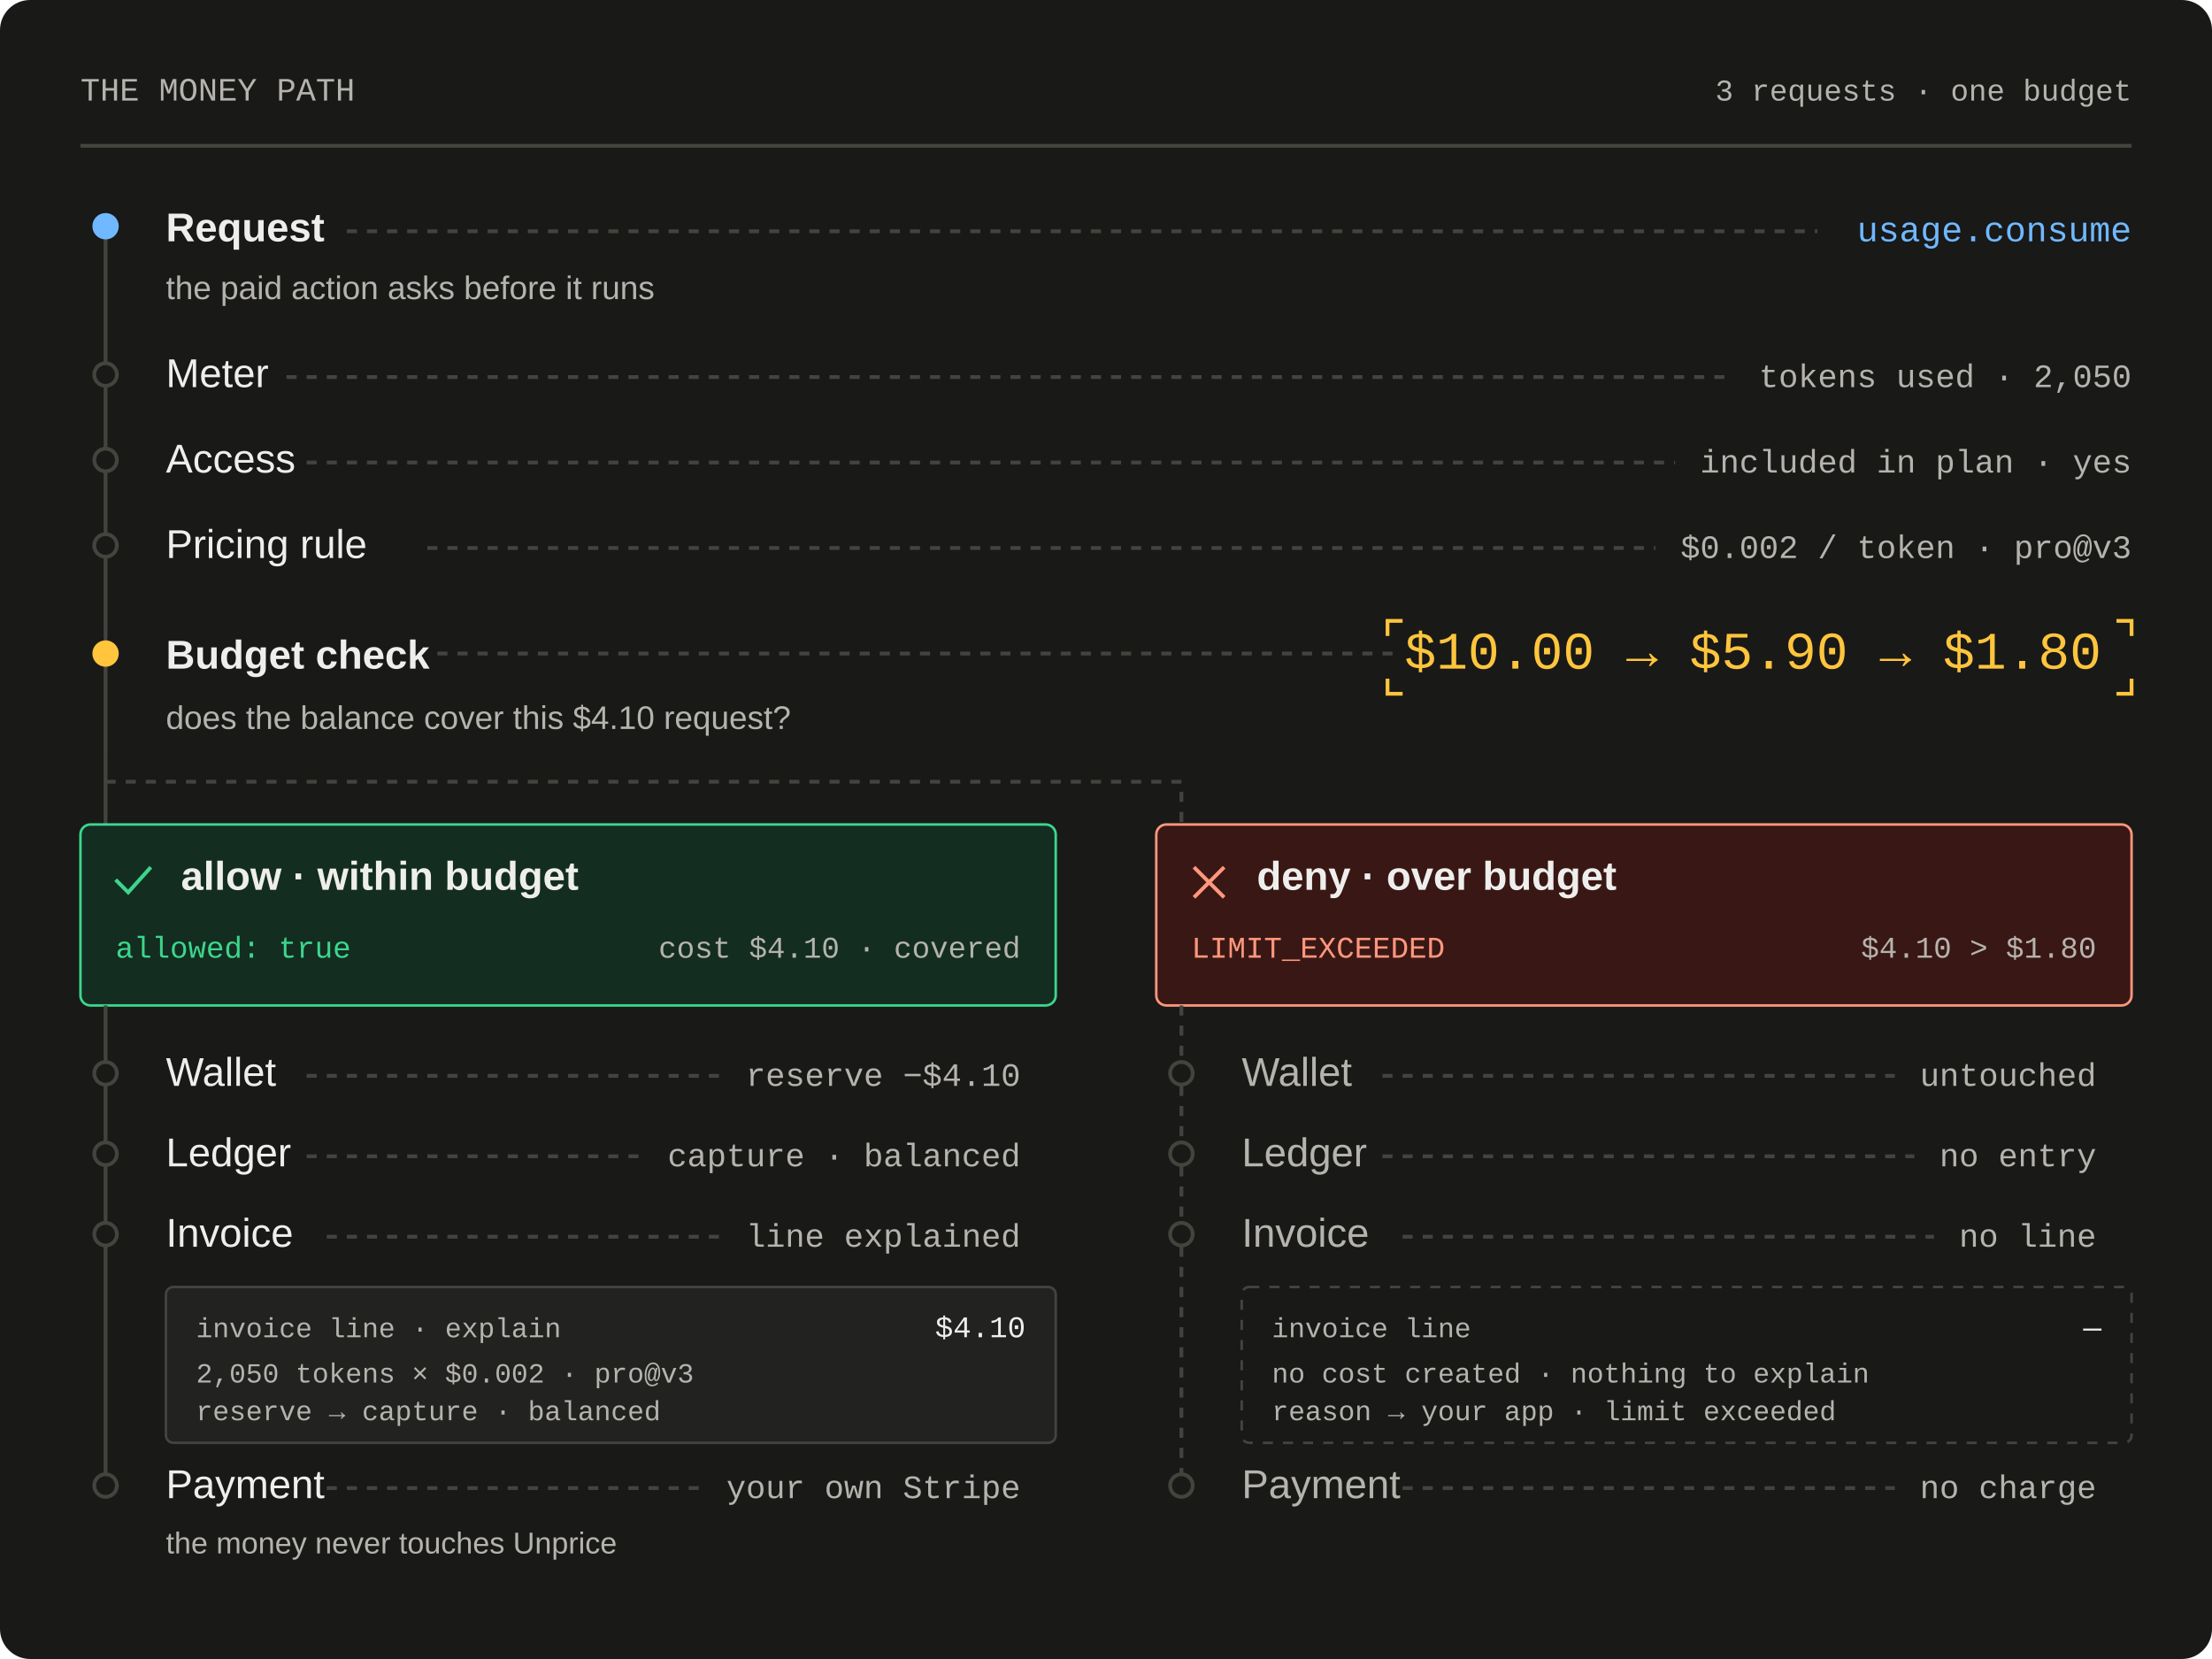
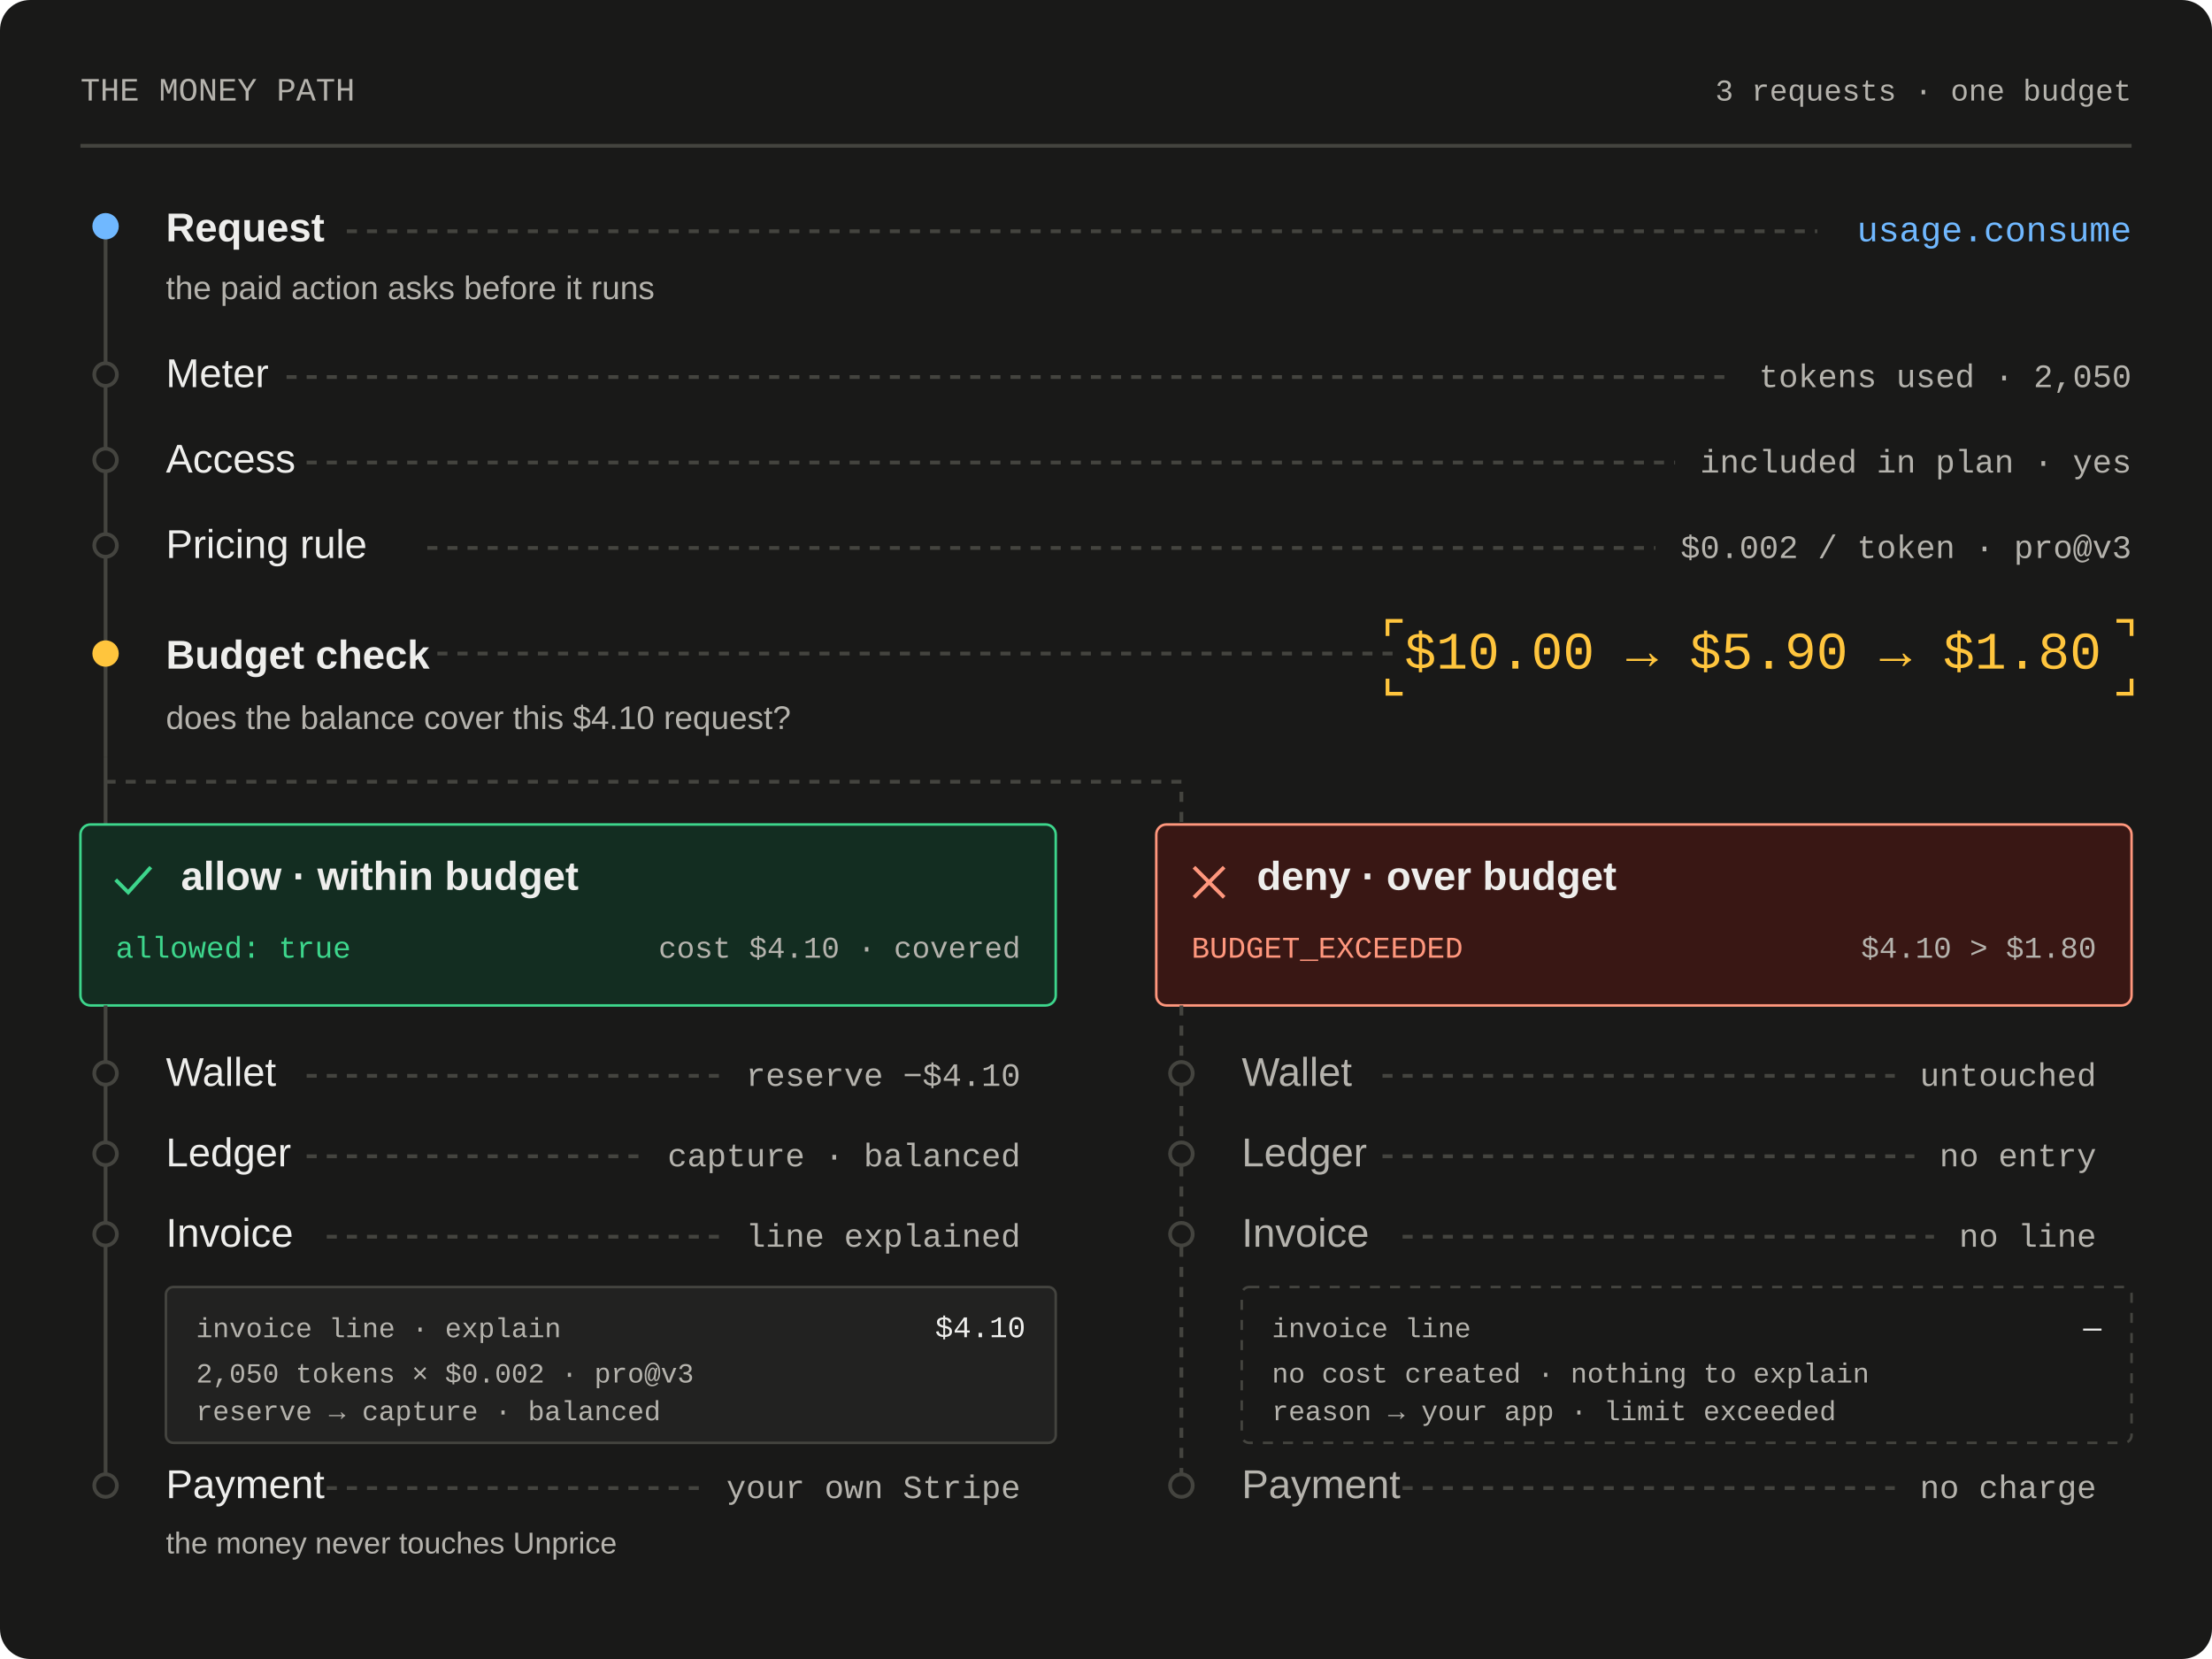
<svg xmlns="http://www.w3.org/2000/svg" width="880" height="660" viewBox="0 0 880 660" fill="none" role="img" aria-labelledby="title desc">
  <rect width="880" height="660" rx="12" fill="#191918" />
  <text x="32" y="40" fill="#b5b3ad" font-family="SFMono-Regular, Consolas, Liberation Mono, monospace" font-size="13">THE MONEY PATH</text>
  <text x="848" y="40" fill="#b5b3ad" font-family="SFMono-Regular, Consolas, Liberation Mono, monospace" font-size="12" text-anchor="end">3 requests · one budget</text>
  <path d="M 32 58 H 848" stroke="#44443f" stroke-width="1.5" />
  <path d="M 42 88 V 301" stroke="#44443f" stroke-width="1.5" />
  <circle cx="42" cy="90" r="4.5" fill="#70b8ff" stroke="#70b8ff" stroke-width="1.5" />
  <text x="66" y="96" fill="#eeeeec" font-family="Arial, Helvetica, sans-serif" font-size="16" font-weight="600">Request</text>
  <path d="M 138 92 H 723" stroke="#44443f" stroke-width="1.5" stroke-dasharray="4 4" />
  <text x="848" y="96" fill="#70b8ff" font-family="SFMono-Regular, Consolas, Liberation Mono, monospace" font-size="14" text-anchor="end">usage.consume</text>
  <text x="66" y="119" fill="#b5b3ad" font-family="Arial, Helvetica, sans-serif" font-size="13">the paid action asks before it runs</text>
  <circle cx="42" cy="149" r="4.5" fill="#191918" stroke="#44443f" stroke-width="1.5" />
  <text x="66" y="154" fill="#eeeeec" font-family="Arial, Helvetica, sans-serif" font-size="16">Meter</text>
  <path d="M 114 150 H 689.8" stroke="#44443f" stroke-width="1.5" stroke-dasharray="4 4" />
  <text x="848" y="154" fill="#b5b3ad" font-family="SFMono-Regular, Consolas, Liberation Mono, monospace" font-size="13" text-anchor="end">tokens used · 2,050</text>
  <circle cx="42" cy="183" r="4.5" fill="#191918" stroke="#44443f" stroke-width="1.5" />
  <text x="66" y="188" fill="#eeeeec" font-family="Arial, Helvetica, sans-serif" font-size="16">Access</text>
  <path d="M 122 184 H 666.4" stroke="#44443f" stroke-width="1.5" stroke-dasharray="4 4" />
  <text x="848" y="188" fill="#b5b3ad" font-family="SFMono-Regular, Consolas, Liberation Mono, monospace" font-size="13" text-anchor="end">included in plan · yes</text>
  <circle cx="42" cy="217" r="4.5" fill="#191918" stroke="#44443f" stroke-width="1.5" />
  <text x="66" y="222" fill="#eeeeec" font-family="Arial, Helvetica, sans-serif" font-size="16">Pricing rule</text>
  <path d="M 170 218 H 658.6" stroke="#44443f" stroke-width="1.5" stroke-dasharray="4 4" />
  <text x="848" y="222" fill="#b5b3ad" font-family="SFMono-Regular, Consolas, Liberation Mono, monospace" font-size="13" text-anchor="end">$0.002 / token · pro@v3</text>
  <circle cx="42" cy="260" r="4.5" fill="#ffc53d" stroke="#ffc53d" stroke-width="1.5" />
  <text x="66" y="266" fill="#eeeeec" font-family="Arial, Helvetica, sans-serif" font-size="16" font-weight="600">Budget check</text>
  <path d="M 174 260 H 555" stroke="#44443f" stroke-width="1.5" stroke-dasharray="4 4" />
  <text x="836" y="266" fill="#ffc53d" font-family="SFMono-Regular, Consolas, Liberation Mono, monospace" font-size="21" text-anchor="end">$10.00 → $5.90 → $1.80</text>
  <path d="M 558 247 H 552 V 253 M 842 247 H 848 V 253 M 552 270 V 276 H 558 M 842 276 H 848 V 270" stroke="#ffc53d" stroke-width="1.5" />
  <text x="66" y="290" fill="#b5b3ad" font-family="Arial, Helvetica, sans-serif" font-size="13">does the balance cover this $4.10 request?</text>
  <path d="M 42 301 V 328" stroke="#44443f" stroke-width="1.5" />
  <path d="M 42 311 H 470 V 328" stroke="#44443f" stroke-width="1.5" stroke-dasharray="4 4" />
  <rect x="32" y="328" width="388" height="72" rx="4" fill="#132d21" stroke="#3dd68c" />
  <path d="M 46 350 l 5 5 l 9 -10" stroke="#3dd68c" stroke-width="1.5" />
  <text x="72" y="354" fill="#eeeeec" font-family="Arial, Helvetica, sans-serif" font-size="16" font-weight="600">allow · within budget</text>
  <text x="46" y="381" fill="#3dd68c" font-family="SFMono-Regular, Consolas, Liberation Mono, monospace" font-size="12">allowed: true</text>
  <text x="406" y="381" fill="#b5b3ad" font-family="SFMono-Regular, Consolas, Liberation Mono, monospace" font-size="12" text-anchor="end">cost $4.10 · covered</text>
  <path d="M 42 400 V 586" stroke="#44443f" stroke-width="1.5" />
  <circle cx="42" cy="427" r="4.5" fill="#191918" stroke="#44443f" stroke-width="1.5" />
  <text x="66" y="432" fill="#eeeeec" font-family="Arial, Helvetica, sans-serif" font-size="16">Wallet</text>
  <path d="M 122 428 H 286.8" stroke="#44443f" stroke-width="1.5" stroke-dasharray="4 4" />
  <text x="406" y="432" fill="#b5b3ad" font-family="SFMono-Regular, Consolas, Liberation Mono, monospace" font-size="13" text-anchor="end">reserve −$4.10</text>
  <circle cx="42" cy="459" r="4.5" fill="#191918" stroke="#44443f" stroke-width="1.5" />
  <text x="66" y="464" fill="#eeeeec" font-family="Arial, Helvetica, sans-serif" font-size="16">Ledger</text>
  <path d="M 122 460 H 255.6" stroke="#44443f" stroke-width="1.5" stroke-dasharray="4 4" />
  <text x="406" y="464" fill="#b5b3ad" font-family="SFMono-Regular, Consolas, Liberation Mono, monospace" font-size="13" text-anchor="end">capture · balanced</text>
  <circle cx="42" cy="491" r="4.5" fill="#191918" stroke="#44443f" stroke-width="1.5" />
  <text x="66" y="496" fill="#eeeeec" font-family="Arial, Helvetica, sans-serif" font-size="16">Invoice</text>
  <path d="M 130 492 H 286.8" stroke="#44443f" stroke-width="1.5" stroke-dasharray="4 4" />
  <text x="406" y="496" fill="#b5b3ad" font-family="SFMono-Regular, Consolas, Liberation Mono, monospace" font-size="13" text-anchor="end">line explained</text>
  <rect x="66" y="512" width="354" height="62" rx="3" fill="#222221" stroke="#44443f" />
  <text x="78" y="532" fill="#b5b3ad" font-family="SFMono-Regular, Consolas, Liberation Mono, monospace" font-size="11">invoice line · explain</text>
  <text x="408" y="532" fill="#eeeeec" font-family="SFMono-Regular, Consolas, Liberation Mono, monospace" font-size="12" text-anchor="end">$4.10</text>
  <text x="78" y="550" fill="#b5b3ad" font-family="SFMono-Regular, Consolas, Liberation Mono, monospace" font-size="11">2,050 tokens × $0.002 · pro@v3</text>
  <text x="78" y="565" fill="#b5b3ad" font-family="SFMono-Regular, Consolas, Liberation Mono, monospace" font-size="11">reserve → capture · balanced</text>
  <circle cx="42" cy="591" r="4.5" fill="#191918" stroke="#44443f" stroke-width="1.5" />
  <text x="66" y="596" fill="#eeeeec" font-family="Arial, Helvetica, sans-serif" font-size="16">Payment</text>
  <path d="M 130 592 H 279.0" stroke="#44443f" stroke-width="1.5" stroke-dasharray="4 4" />
  <text x="406" y="596" fill="#b5b3ad" font-family="SFMono-Regular, Consolas, Liberation Mono, monospace" font-size="13" text-anchor="end">your own Stripe</text>
  <rect x="460" y="328" width="388" height="72" rx="4" fill="#391714" stroke="#ff977d" />
  <path d="M 475 345 l 12 12 m 0 -12 l -12 12" stroke="#ff977d" stroke-width="1.5" />
  <text x="500" y="354" fill="#eeeeec" font-family="Arial, Helvetica, sans-serif" font-size="16" font-weight="600">deny · over budget</text>
-   <text x="474" y="381" fill="#ff977d" font-family="SFMono-Regular, Consolas, Liberation Mono, monospace" font-size="12">LIMIT_EXCEEDED</text>
+   <text x="474" y="381" fill="#ff977d" font-family="SFMono-Regular, Consolas, Liberation Mono, monospace" font-size="12">BUDGET_EXCEEDED</text>
  <text x="834" y="381" fill="#b5b3ad" font-family="SFMono-Regular, Consolas, Liberation Mono, monospace" font-size="12" text-anchor="end">$4.10 &gt; $1.80</text>
  <path d="M 470 400 V 586" stroke="#44443f" stroke-width="1.5" stroke-dasharray="4 4" />
  <circle cx="470" cy="427" r="4.5" fill="#191918" stroke="#44443f" stroke-width="1.5" />
  <text x="494" y="432" fill="#b5b3ad" font-family="Arial, Helvetica, sans-serif" font-size="16">Wallet</text>
  <path d="M 550 428 H 753.8" stroke="#44443f" stroke-width="1.5" stroke-dasharray="4 4" />
  <text x="834" y="432" fill="#b5b3ad" font-family="SFMono-Regular, Consolas, Liberation Mono, monospace" font-size="13" text-anchor="end">untouched</text>
  <circle cx="470" cy="459" r="4.5" fill="#191918" stroke="#44443f" stroke-width="1.5" />
  <text x="494" y="464" fill="#b5b3ad" font-family="Arial, Helvetica, sans-serif" font-size="16">Ledger</text>
  <path d="M 550 460 H 761.6" stroke="#44443f" stroke-width="1.5" stroke-dasharray="4 4" />
  <text x="834" y="464" fill="#b5b3ad" font-family="SFMono-Regular, Consolas, Liberation Mono, monospace" font-size="13" text-anchor="end">no entry</text>
  <circle cx="470" cy="491" r="4.5" fill="#191918" stroke="#44443f" stroke-width="1.5" />
  <text x="494" y="496" fill="#b5b3ad" font-family="Arial, Helvetica, sans-serif" font-size="16">Invoice</text>
  <path d="M 558 492 H 769.4" stroke="#44443f" stroke-width="1.5" stroke-dasharray="4 4" />
  <text x="834" y="496" fill="#b5b3ad" font-family="SFMono-Regular, Consolas, Liberation Mono, monospace" font-size="13" text-anchor="end">no line</text>
  <rect x="494" y="512" width="354" height="62" rx="3" fill="#191918" stroke="#44443f" stroke-dasharray="4 4" />
  <text x="506" y="532" fill="#b5b3ad" font-family="SFMono-Regular, Consolas, Liberation Mono, monospace" font-size="11">invoice line</text>
  <text x="836" y="532" fill="#eeeeec" font-family="SFMono-Regular, Consolas, Liberation Mono, monospace" font-size="12" text-anchor="end">—</text>
  <text x="506" y="550" fill="#b5b3ad" font-family="SFMono-Regular, Consolas, Liberation Mono, monospace" font-size="11">no cost created · nothing to explain</text>
  <text x="506" y="565" fill="#b5b3ad" font-family="SFMono-Regular, Consolas, Liberation Mono, monospace" font-size="11">reason → your app · limit exceeded</text>
  <circle cx="470" cy="591" r="4.5" fill="#191918" stroke="#44443f" stroke-width="1.5" />
  <text x="494" y="596" fill="#b5b3ad" font-family="Arial, Helvetica, sans-serif" font-size="16">Payment</text>
  <path d="M 558 592 H 753.8" stroke="#44443f" stroke-width="1.5" stroke-dasharray="4 4" />
  <text x="834" y="596" fill="#b5b3ad" font-family="SFMono-Regular, Consolas, Liberation Mono, monospace" font-size="13" text-anchor="end">no charge</text>
  <text x="66" y="618" fill="#b5b3ad" font-family="Arial, Helvetica, sans-serif" font-size="12">the money never touches Unprice</text>
</svg>
